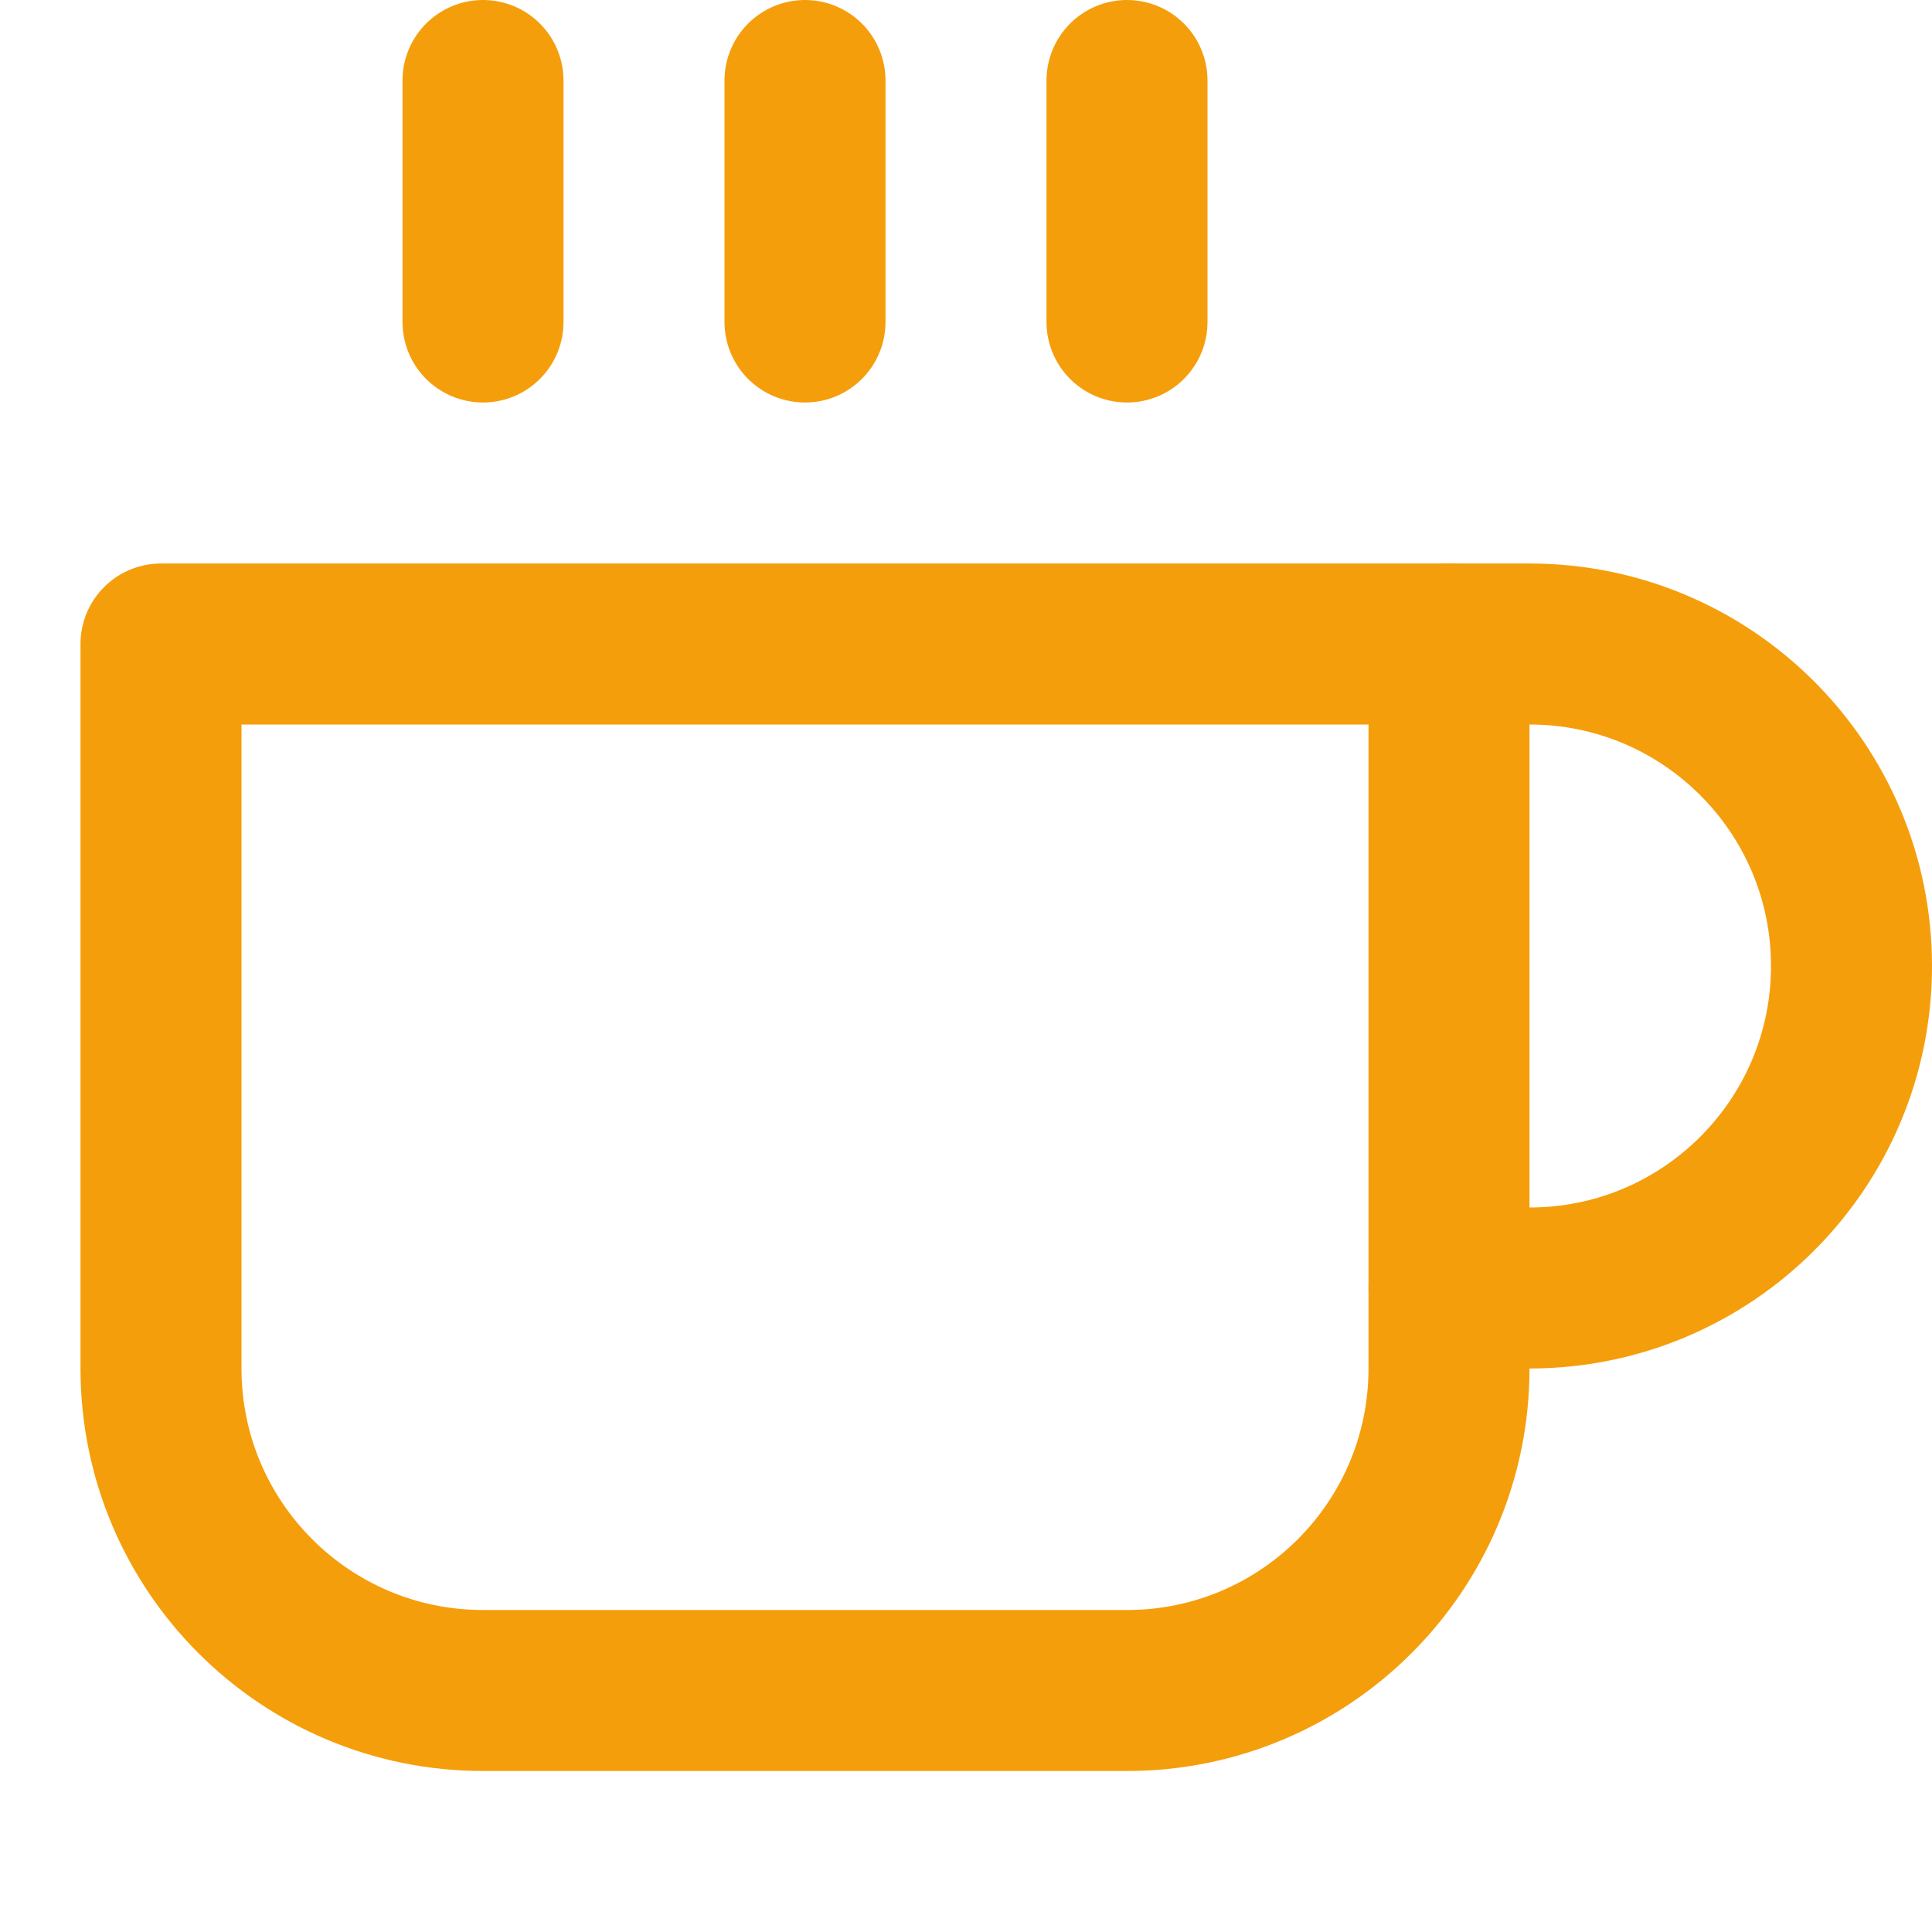
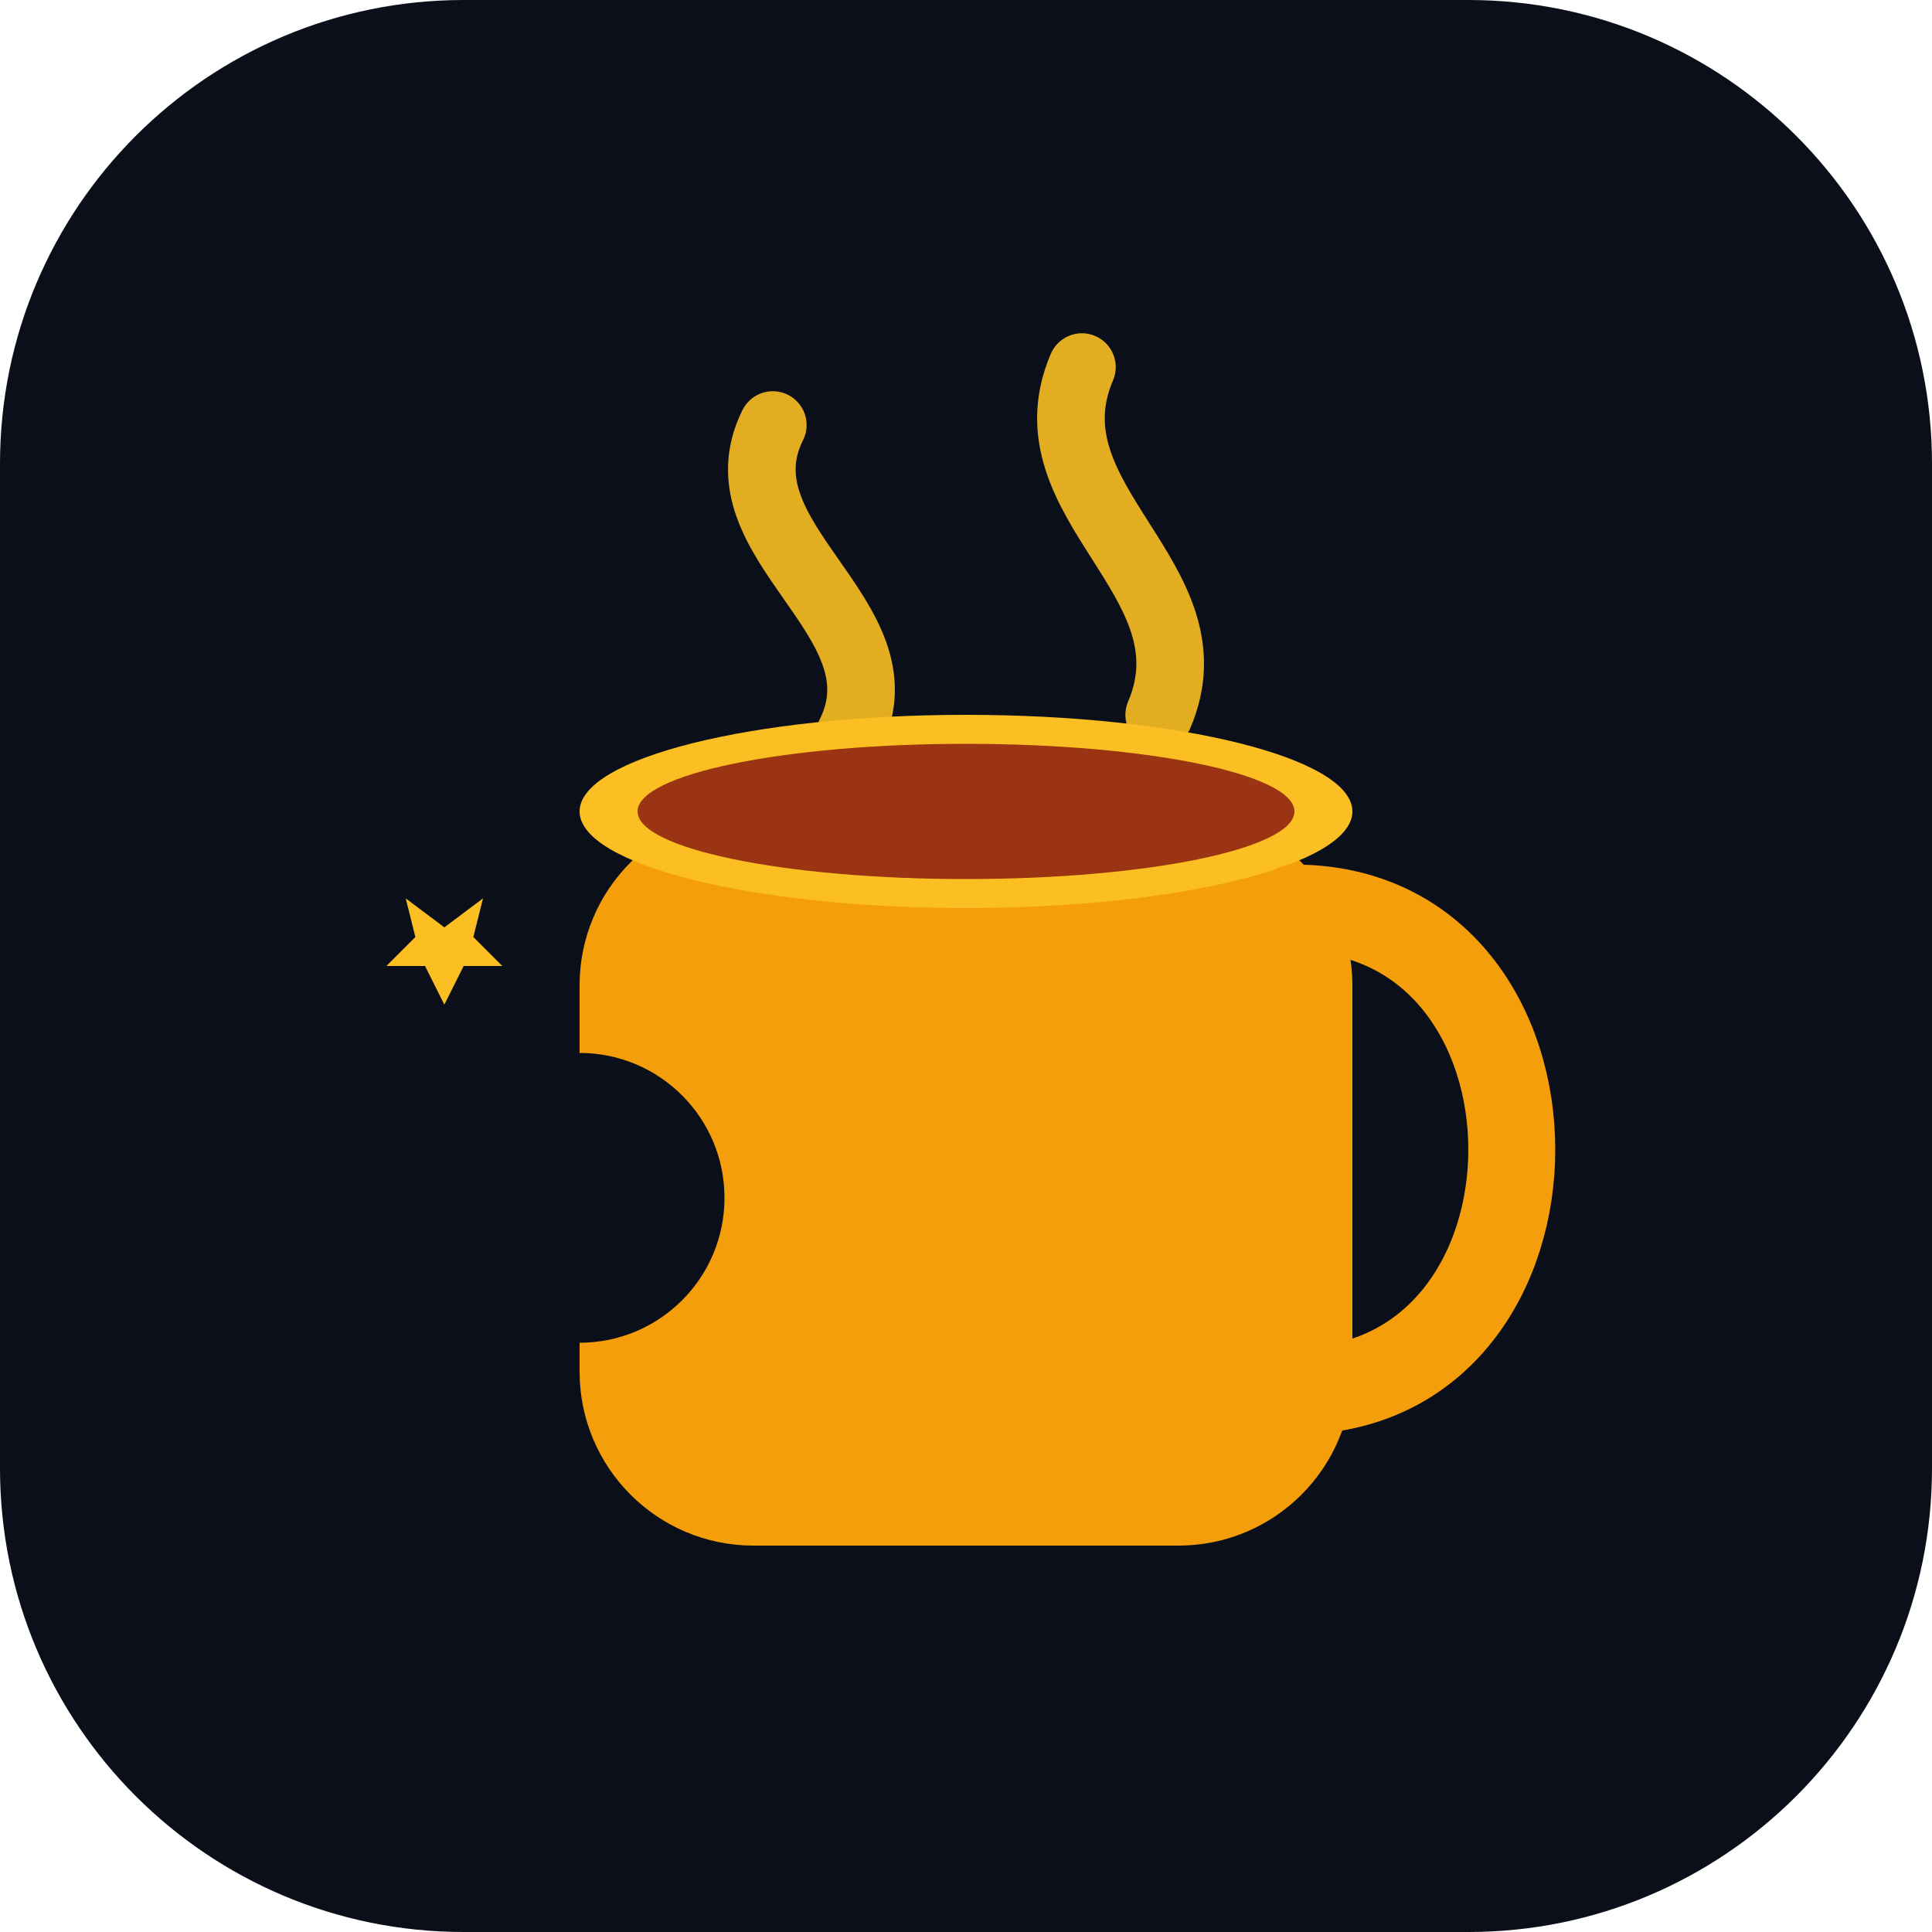
- <svg xmlns="http://www.w3.org/2000/svg" viewBox="0 0 24 24" fill="none" stroke="#f59e0b" stroke-width="2" stroke-linecap="round" stroke-linejoin="round">
-   <path d="M18 8h1a4 4 0 0 1 0 8h-1" />
-   <path d="M2 8h16v9a4 4 0 0 1-4 4H6a4 4 0 0 1-4-4V8z" />
-   <line x1="6" y1="1" x2="6" y2="4" />
-   <line x1="10" y1="1" x2="10" y2="4" />
-   <line x1="14" y1="1" x2="14" y2="4" />
+ <svg xmlns="http://www.w3.org/2000/svg" viewBox="0 0 100 100">
+   <rect width="100" height="100" rx="24" fill="#0b0f19" />
+   <path d="M 40 22 C 37 28, 47 32, 44 38" stroke="#fbbf24" stroke-width="3.5" stroke-linecap="round" fill="none" opacity="0.9" />
+   <path d="M 56 19 C 53 26, 63 30, 60 37" stroke="#fbbf24" stroke-width="3.5" stroke-linecap="round" fill="none" opacity="0.9" />
+   <rect x="30" y="42" width="40" height="38" rx="9" fill="#f59e0b" />
+   <ellipse cx="50" cy="42" rx="20" ry="5" fill="#fbbf24" />
+   <ellipse cx="50" cy="42" rx="17" ry="3.5" fill="#9a3412" />
+   <path d="M 67 47 C 82 47, 82 72, 67 72" stroke="#f59e0b" stroke-width="4.5" stroke-linecap="round" fill="none" />
+   <circle cx="30" cy="62" r="7.5" fill="#0b0f19" />
+   <path d="M 23 52 L 24 50 L 26 50 L 24.5 48.5 L 25 46.5 L 23 48 L 21 46.5 L 21.5 48.5 L 20 50 L 22 50 Z" fill="#fbbf24" />
</svg>
